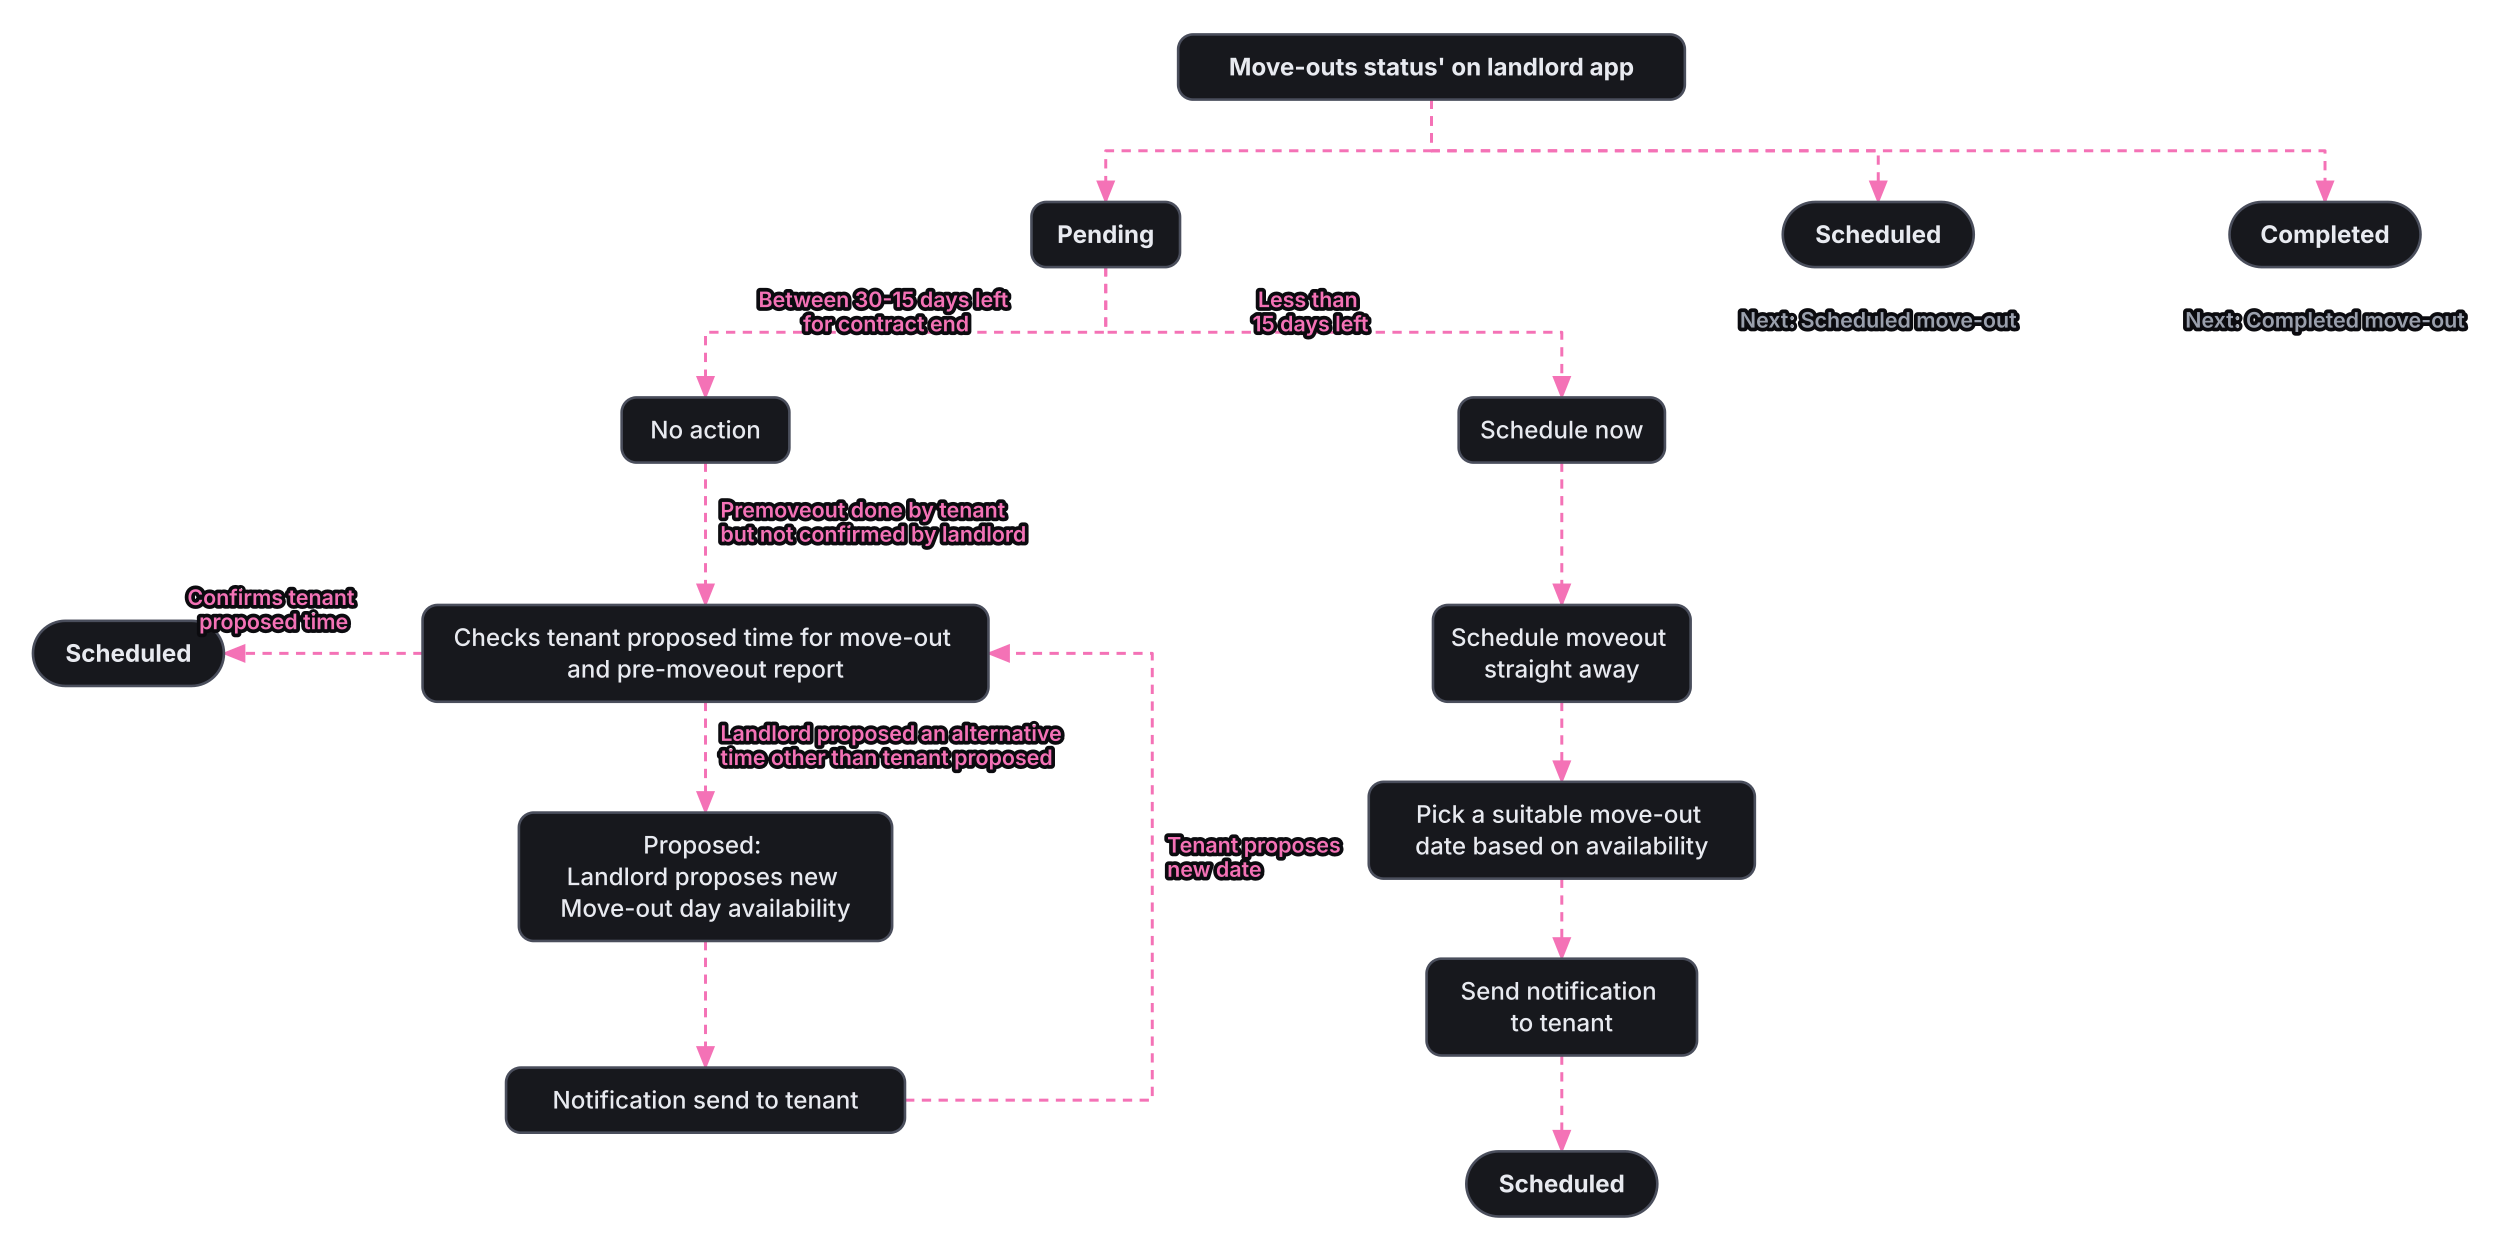
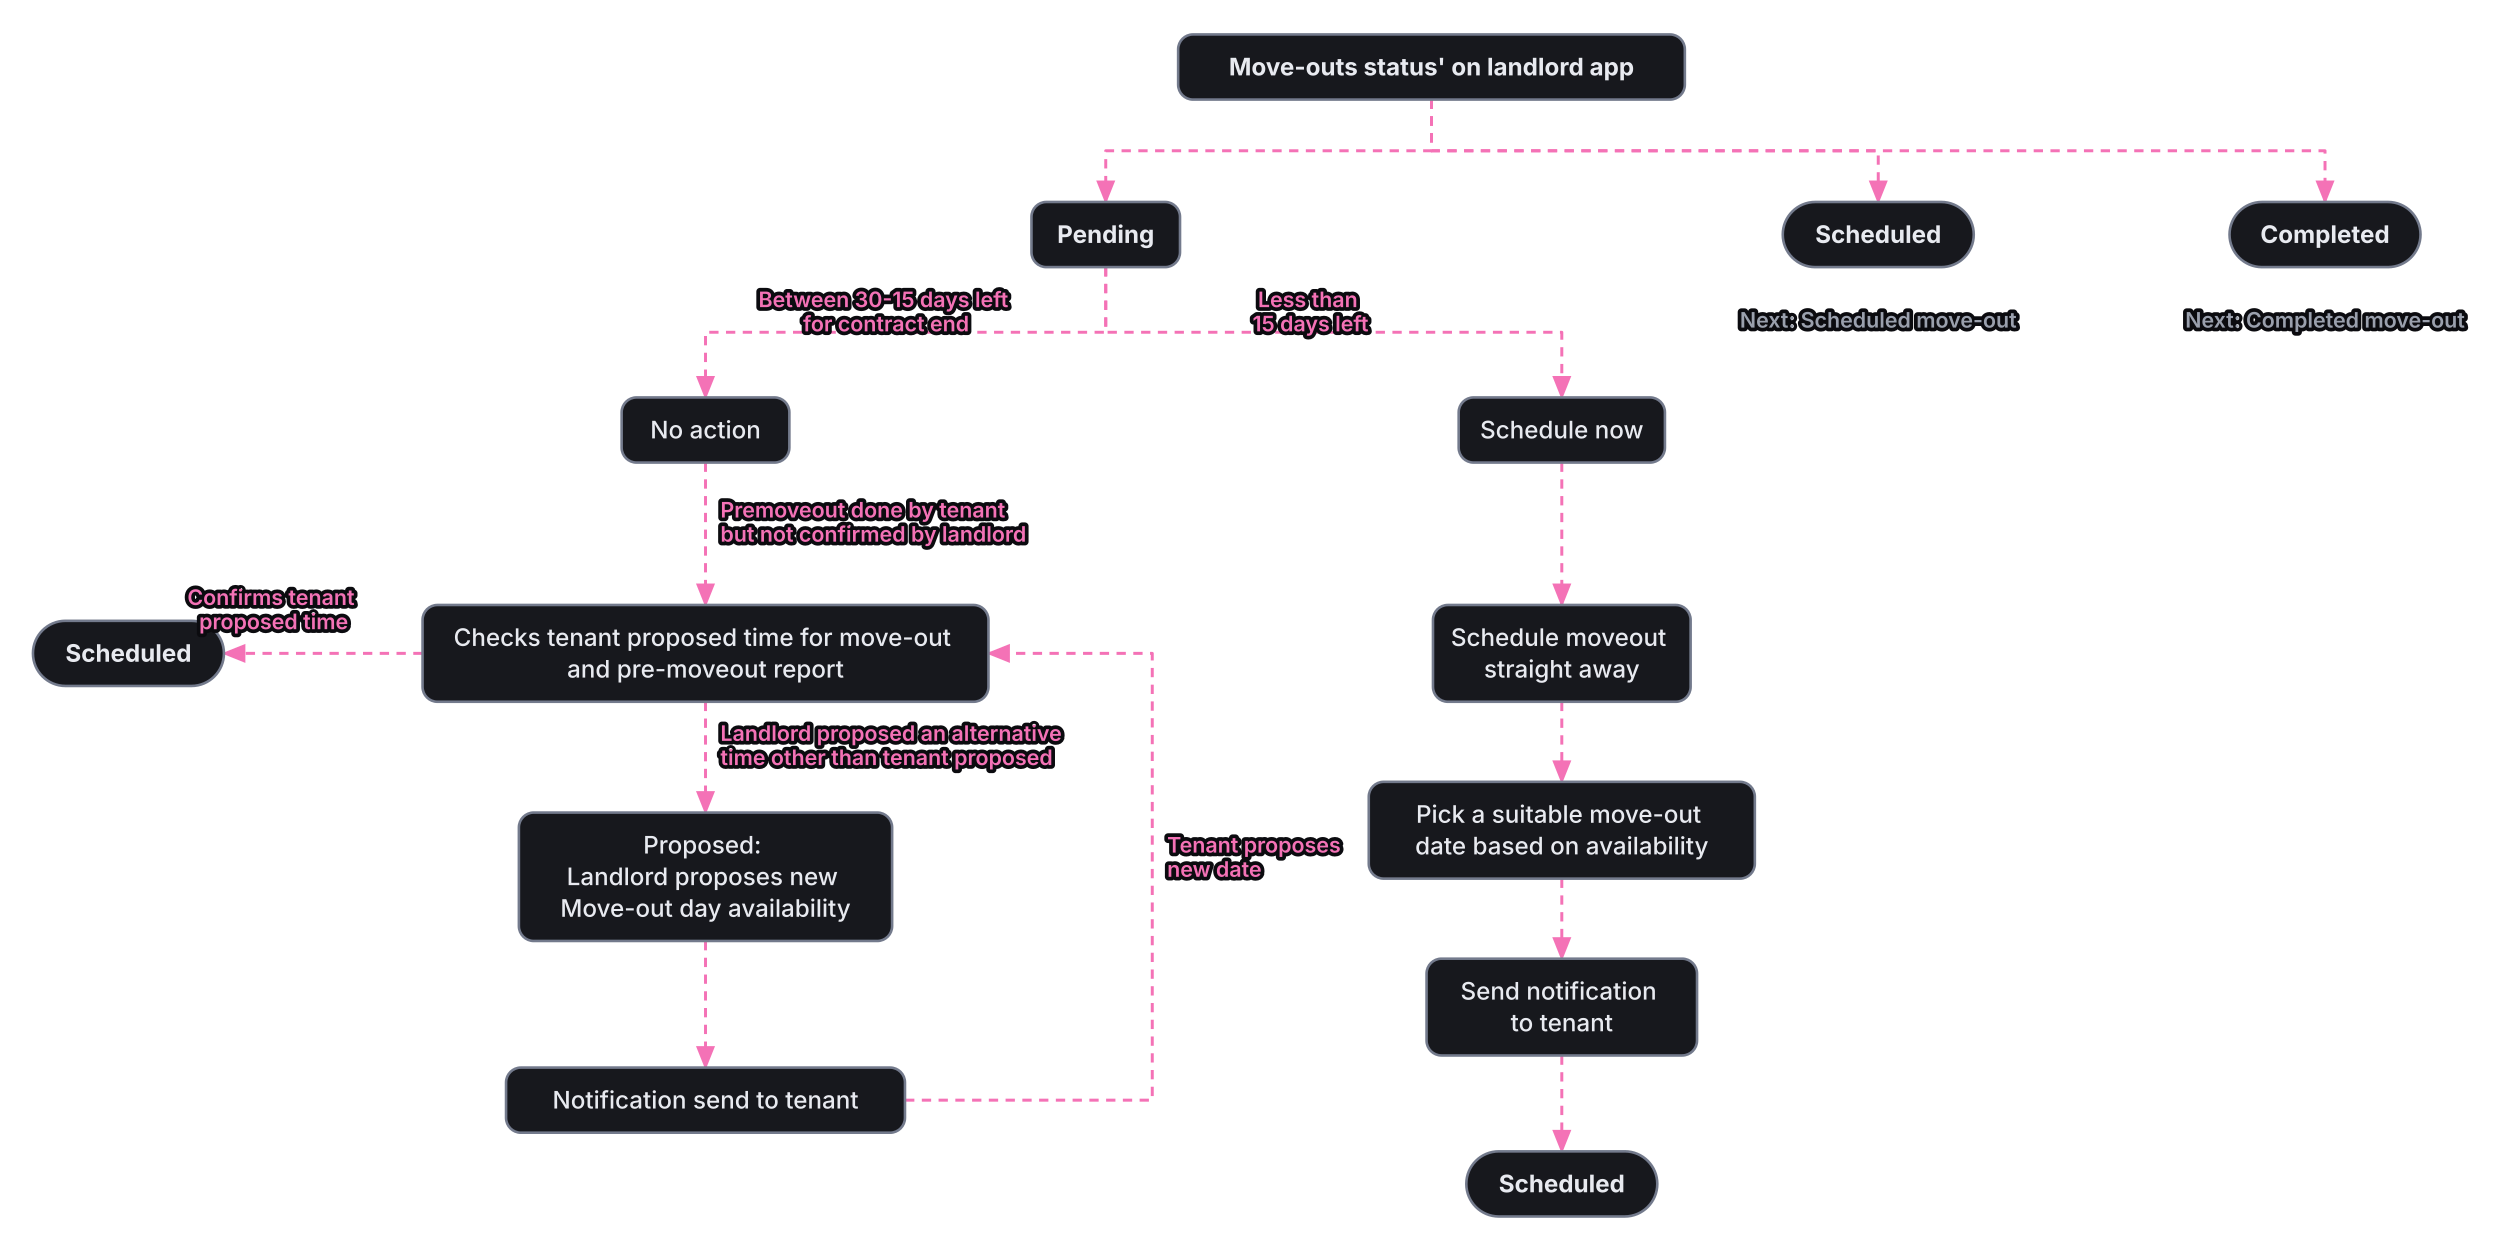
<svg xmlns="http://www.w3.org/2000/svg" viewBox="-369 -6 1343 671" width="1343" height="671" font-family="Inter, ui-sans-serif, system-ui, -apple-system, Segoe UI, Helvetica, Arial, sans-serif">
  <defs>
    <marker id="ar" viewBox="0 0 10 10" refX="9" refY="5" markerWidth="8" markerHeight="8" orient="auto-start-reverse">
      <path d="M0,1 L10,5 L0,9 z" fill="#f472b6" />
    </marker>
  </defs>
  <path d="M400.0,47.5 L400.0,75.0 L225.0,75.0 L225.0,102.5" fill="none" stroke="#f472b6" stroke-width="1.6" stroke-dasharray="5 4" stroke-linejoin="round" marker-end="url(#ar)" />
  <path d="M400.0,47.5 L400.0,75.0 L640.0,75.0 L640.0,102.5" fill="none" stroke="#f472b6" stroke-width="1.6" stroke-dasharray="5 4" stroke-linejoin="round" marker-end="url(#ar)" />
  <path d="M400.0,47.5 L400.0,75.0 L880.0,75.0 L880.0,102.5" fill="none" stroke="#f472b6" stroke-width="1.6" stroke-dasharray="5 4" stroke-linejoin="round" marker-end="url(#ar)" />
  <path d="M225.0,137.5 L225.0,172.5 L10.0,172.5 L10.0,207.5" fill="none" stroke="#f472b6" stroke-width="1.6" stroke-dasharray="5 4" stroke-linejoin="round" marker-end="url(#ar)" />
  <path d="M225.0,137.5 L225.0,172.5 L470.0,172.5 L470.0,207.5" fill="none" stroke="#f472b6" stroke-width="1.6" stroke-dasharray="5 4" stroke-linejoin="round" marker-end="url(#ar)" />
  <path d="M10.0,242.5 L10.0,319.0" fill="none" stroke="#f472b6" stroke-width="1.6" stroke-dasharray="5 4" stroke-linejoin="round" marker-end="url(#ar)" />
  <path d="M10.0,371.0 L10.0,430.5" fill="none" stroke="#f472b6" stroke-width="1.6" stroke-dasharray="5 4" stroke-linejoin="round" marker-end="url(#ar)" />
  <path d="M10.0,499.5 L10.0,567.5" fill="none" stroke="#f472b6" stroke-width="1.6" stroke-dasharray="5 4" stroke-linejoin="round" marker-end="url(#ar)" />
  <path d="M117.2,585.0 L250.0,585.0 L250.0,345.0 L162.0,345.0" fill="none" stroke="#f472b6" stroke-width="1.6" stroke-dasharray="5 4" stroke-linejoin="round" marker-end="url(#ar)" />
  <path d="M-142.0,345.0 L-248.7,345.0" fill="none" stroke="#f472b6" stroke-width="1.6" stroke-dasharray="5 4" stroke-linejoin="round" marker-end="url(#ar)" />
  <path d="M470.0,242.5 L470.0,319.0" fill="none" stroke="#f472b6" stroke-width="1.6" stroke-dasharray="5 4" stroke-linejoin="round" marker-end="url(#ar)" />
  <path d="M470.0,371.0 L470.0,414.0" fill="none" stroke="#f472b6" stroke-width="1.6" stroke-dasharray="5 4" stroke-linejoin="round" marker-end="url(#ar)" />
  <path d="M470.0,466.0 L470.0,509.0" fill="none" stroke="#f472b6" stroke-width="1.6" stroke-dasharray="5 4" stroke-linejoin="round" marker-end="url(#ar)" />
  <path d="M470.0,561.0 L470.0,612.5" fill="none" stroke="#f472b6" stroke-width="1.6" stroke-dasharray="5 4" stroke-linejoin="round" marker-end="url(#ar)" />
-   <rect x="263.9" y="12.5" width="272.2" height="35" rx="8" fill="#17181d" stroke="#4a4e5c" stroke-width="1.4" />
+   <rect x="263.9" y="12.5" width="272.2" height="35" rx="8" fill="#17181d" stroke="#737a8c" stroke-width="1.4" />
  <text text-anchor="middle" font-size="13" font-weight="700" fill="#e8eaf0">
    <tspan x="400" y="34.5">Move-outs status' on landlord app</tspan>
  </text>
-   <rect x="185.1" y="102.5" width="79.8" height="35" rx="8" fill="#17181d" stroke="#4a4e5c" stroke-width="1.4" />
+   <rect x="185.1" y="102.5" width="79.8" height="35" rx="8" fill="#17181d" stroke="#737a8c" stroke-width="1.4" />
  <text text-anchor="middle" font-size="13" font-weight="700" fill="#e8eaf0">
    <tspan x="225" y="124.5">Pending</tspan>
  </text>
-   <rect x="588.7" y="102.5" width="102.6" height="35" rx="17.5" fill="#17181d" stroke="#4a4e5c" stroke-width="1.4" />
+   <rect x="588.7" y="102.5" width="102.6" height="35" rx="17.5" fill="#17181d" stroke="#737a8c" stroke-width="1.4" />
  <text text-anchor="middle" font-size="13" font-weight="700" fill="#e8eaf0">
    <tspan x="640" y="124.5">Scheduled</tspan>
  </text>
-   <rect x="828.7" y="102.5" width="102.6" height="35" rx="17.5" fill="#17181d" stroke="#4a4e5c" stroke-width="1.4" />
+   <rect x="828.7" y="102.5" width="102.6" height="35" rx="17.5" fill="#17181d" stroke="#737a8c" stroke-width="1.4" />
  <text text-anchor="middle" font-size="13" font-weight="700" fill="#e8eaf0">
    <tspan x="880" y="124.5">Completed</tspan>
  </text>
-   <rect x="-35.05" y="207.5" width="90.1" height="35" rx="8" fill="#17181d" stroke="#4a4e5c" stroke-width="1.4" />
+   <rect x="-35.05" y="207.5" width="90.1" height="35" rx="8" fill="#17181d" stroke="#737a8c" stroke-width="1.4" />
  <text text-anchor="middle" font-size="13" font-weight="500" fill="#e8eaf0">
    <tspan x="10" y="229.5">No action</tspan>
  </text>
-   <rect x="414.6" y="207.5" width="110.8" height="35" rx="8" fill="#17181d" stroke="#4a4e5c" stroke-width="1.4" />
+   <rect x="414.6" y="207.5" width="110.8" height="35" rx="8" fill="#17181d" stroke="#737a8c" stroke-width="1.4" />
  <text text-anchor="middle" font-size="13" font-weight="500" fill="#e8eaf0">
    <tspan x="470" y="229.5">Schedule now</tspan>
  </text>
-   <rect x="-142.0" y="319.0" width="304.0" height="52" rx="8" fill="#17181d" stroke="#4a4e5c" stroke-width="1.4" />
+   <rect x="-142.0" y="319.0" width="304.0" height="52" rx="8" fill="#17181d" stroke="#737a8c" stroke-width="1.4" />
  <text text-anchor="middle" font-size="13" font-weight="500" fill="#e8eaf0">
    <tspan x="10" y="341.0">Checks tenant proposed time for move-out</tspan>
    <tspan x="10" y="358.0">and pre-moveout report</tspan>
  </text>
-   <rect x="-90.25" y="430.5" width="200.5" height="69" rx="8" fill="#17181d" stroke="#4a4e5c" stroke-width="1.4" />
+   <rect x="-90.25" y="430.5" width="200.5" height="69" rx="8" fill="#17181d" stroke="#737a8c" stroke-width="1.4" />
  <text text-anchor="middle" font-size="13" font-weight="500" fill="#e8eaf0">
    <tspan x="10" y="452.5">Proposed:</tspan>
    <tspan x="10" y="469.5">Landlord proposes new</tspan>
    <tspan x="10" y="486.5">Move-out day availability</tspan>
  </text>
-   <rect x="-97.15" y="567.5" width="214.3" height="35" rx="8" fill="#17181d" stroke="#4a4e5c" stroke-width="1.4" />
+   <rect x="-97.15" y="567.5" width="214.3" height="35" rx="8" fill="#17181d" stroke="#737a8c" stroke-width="1.4" />
  <text text-anchor="middle" font-size="13" font-weight="500" fill="#e8eaf0">
    <tspan x="10" y="589.5">Notification send to tenant</tspan>
  </text>
-   <rect x="-351.3" y="327.5" width="102.6" height="35" rx="17.5" fill="#17181d" stroke="#4a4e5c" stroke-width="1.4" />
+   <rect x="-351.3" y="327.5" width="102.6" height="35" rx="17.5" fill="#17181d" stroke="#737a8c" stroke-width="1.4" />
  <text text-anchor="middle" font-size="13" font-weight="700" fill="#e8eaf0">
    <tspan x="-300" y="349.5">Scheduled</tspan>
  </text>
-   <rect x="400.8" y="319.0" width="138.4" height="52" rx="8" fill="#17181d" stroke="#4a4e5c" stroke-width="1.4" />
+   <rect x="400.8" y="319.0" width="138.4" height="52" rx="8" fill="#17181d" stroke="#737a8c" stroke-width="1.4" />
  <text text-anchor="middle" font-size="13" font-weight="500" fill="#e8eaf0">
    <tspan x="470" y="341.0">Schedule moveout</tspan>
    <tspan x="470" y="358.0">straight away</tspan>
  </text>
-   <rect x="366.3" y="414.0" width="207.4" height="52" rx="8" fill="#17181d" stroke="#4a4e5c" stroke-width="1.4" />
+   <rect x="366.3" y="414.0" width="207.4" height="52" rx="8" fill="#17181d" stroke="#737a8c" stroke-width="1.4" />
  <text text-anchor="middle" font-size="13" font-weight="500" fill="#e8eaf0">
    <tspan x="470" y="436.0">Pick a suitable move-out</tspan>
    <tspan x="470" y="453.0">date based on availability</tspan>
  </text>
-   <rect x="397.35" y="509.0" width="145.3" height="52" rx="8" fill="#17181d" stroke="#4a4e5c" stroke-width="1.4" />
+   <rect x="397.35" y="509.0" width="145.3" height="52" rx="8" fill="#17181d" stroke="#737a8c" stroke-width="1.4" />
  <text text-anchor="middle" font-size="13" font-weight="500" fill="#e8eaf0">
    <tspan x="470" y="531.0">Send notification</tspan>
    <tspan x="470" y="548.0">to tenant</tspan>
  </text>
-   <rect x="418.7" y="612.5" width="102.6" height="35" rx="17.5" fill="#17181d" stroke="#4a4e5c" stroke-width="1.4" />
+   <rect x="418.7" y="612.5" width="102.6" height="35" rx="17.5" fill="#17181d" stroke="#737a8c" stroke-width="1.4" />
  <text text-anchor="middle" font-size="13" font-weight="700" fill="#e8eaf0">
    <tspan x="470" y="634.5">Scheduled</tspan>
  </text>
  <text text-anchor="middle" font-size="11.5" font-weight="600" fill="none" stroke="#0b0b0f" stroke-width="4" stroke-linejoin="round">
    <tspan x="107" y="159">Between 30-15 days left</tspan>
    <tspan x="107" y="172">for contract end</tspan>
  </text>
  <text text-anchor="middle" font-size="11.5" font-weight="600" fill="#f472b6">
    <tspan x="107" y="159">Between 30-15 days left</tspan>
    <tspan x="107" y="172">for contract end</tspan>
  </text>
  <text text-anchor="middle" font-size="11.5" font-weight="600" fill="none" stroke="#0b0b0f" stroke-width="4" stroke-linejoin="round">
    <tspan x="335" y="159">Less than</tspan>
    <tspan x="335" y="172">15 days left</tspan>
  </text>
  <text text-anchor="middle" font-size="11.5" font-weight="600" fill="#f472b6">
    <tspan x="335" y="159">Less than</tspan>
    <tspan x="335" y="172">15 days left</tspan>
  </text>
  <text text-anchor="start" font-size="11.5" font-weight="600" fill="none" stroke="#0b0b0f" stroke-width="4" stroke-linejoin="round">
    <tspan x="18" y="272">Premoveout done by tenant</tspan>
    <tspan x="18" y="285">but not confirmed by landlord</tspan>
  </text>
  <text text-anchor="start" font-size="11.5" font-weight="600" fill="#f472b6">
    <tspan x="18" y="272">Premoveout done by tenant</tspan>
    <tspan x="18" y="285">but not confirmed by landlord</tspan>
  </text>
  <text text-anchor="start" font-size="11.5" font-weight="600" fill="none" stroke="#0b0b0f" stroke-width="4" stroke-linejoin="round">
    <tspan x="18" y="392">Landlord proposed an alternative</tspan>
    <tspan x="18" y="405">time other than tenant proposed</tspan>
  </text>
  <text text-anchor="start" font-size="11.5" font-weight="600" fill="#f472b6">
    <tspan x="18" y="392">Landlord proposed an alternative</tspan>
    <tspan x="18" y="405">time other than tenant proposed</tspan>
  </text>
  <text text-anchor="start" font-size="11.5" font-weight="600" fill="none" stroke="#0b0b0f" stroke-width="4" stroke-linejoin="round">
    <tspan x="258" y="452">Tenant proposes</tspan>
    <tspan x="258" y="465">new date</tspan>
  </text>
  <text text-anchor="start" font-size="11.5" font-weight="600" fill="#f472b6">
    <tspan x="258" y="452">Tenant proposes</tspan>
    <tspan x="258" y="465">new date</tspan>
  </text>
  <text text-anchor="middle" font-size="11.5" font-weight="600" fill="none" stroke="#0b0b0f" stroke-width="4" stroke-linejoin="round">
    <tspan x="-222" y="319">Confirms tenant</tspan>
    <tspan x="-222" y="332">proposed time</tspan>
  </text>
  <text text-anchor="middle" font-size="11.5" font-weight="600" fill="#f472b6">
    <tspan x="-222" y="319">Confirms tenant</tspan>
    <tspan x="-222" y="332">proposed time</tspan>
  </text>
  <text text-anchor="middle" font-size="11.5" font-weight="600" fill="none" stroke="#0b0b0f" stroke-width="4" stroke-linejoin="round">
    <tspan x="640" y="170">Next: Scheduled move-out</tspan>
  </text>
  <text text-anchor="middle" font-size="11.5" font-weight="600" fill="#9aa0ad">
    <tspan x="640" y="170">Next: Scheduled move-out</tspan>
  </text>
  <text text-anchor="middle" font-size="11.5" font-weight="600" fill="none" stroke="#0b0b0f" stroke-width="4" stroke-linejoin="round">
    <tspan x="880" y="170">Next: Completed move-out</tspan>
  </text>
  <text text-anchor="middle" font-size="11.5" font-weight="600" fill="#9aa0ad">
    <tspan x="880" y="170">Next: Completed move-out</tspan>
  </text>
</svg>
